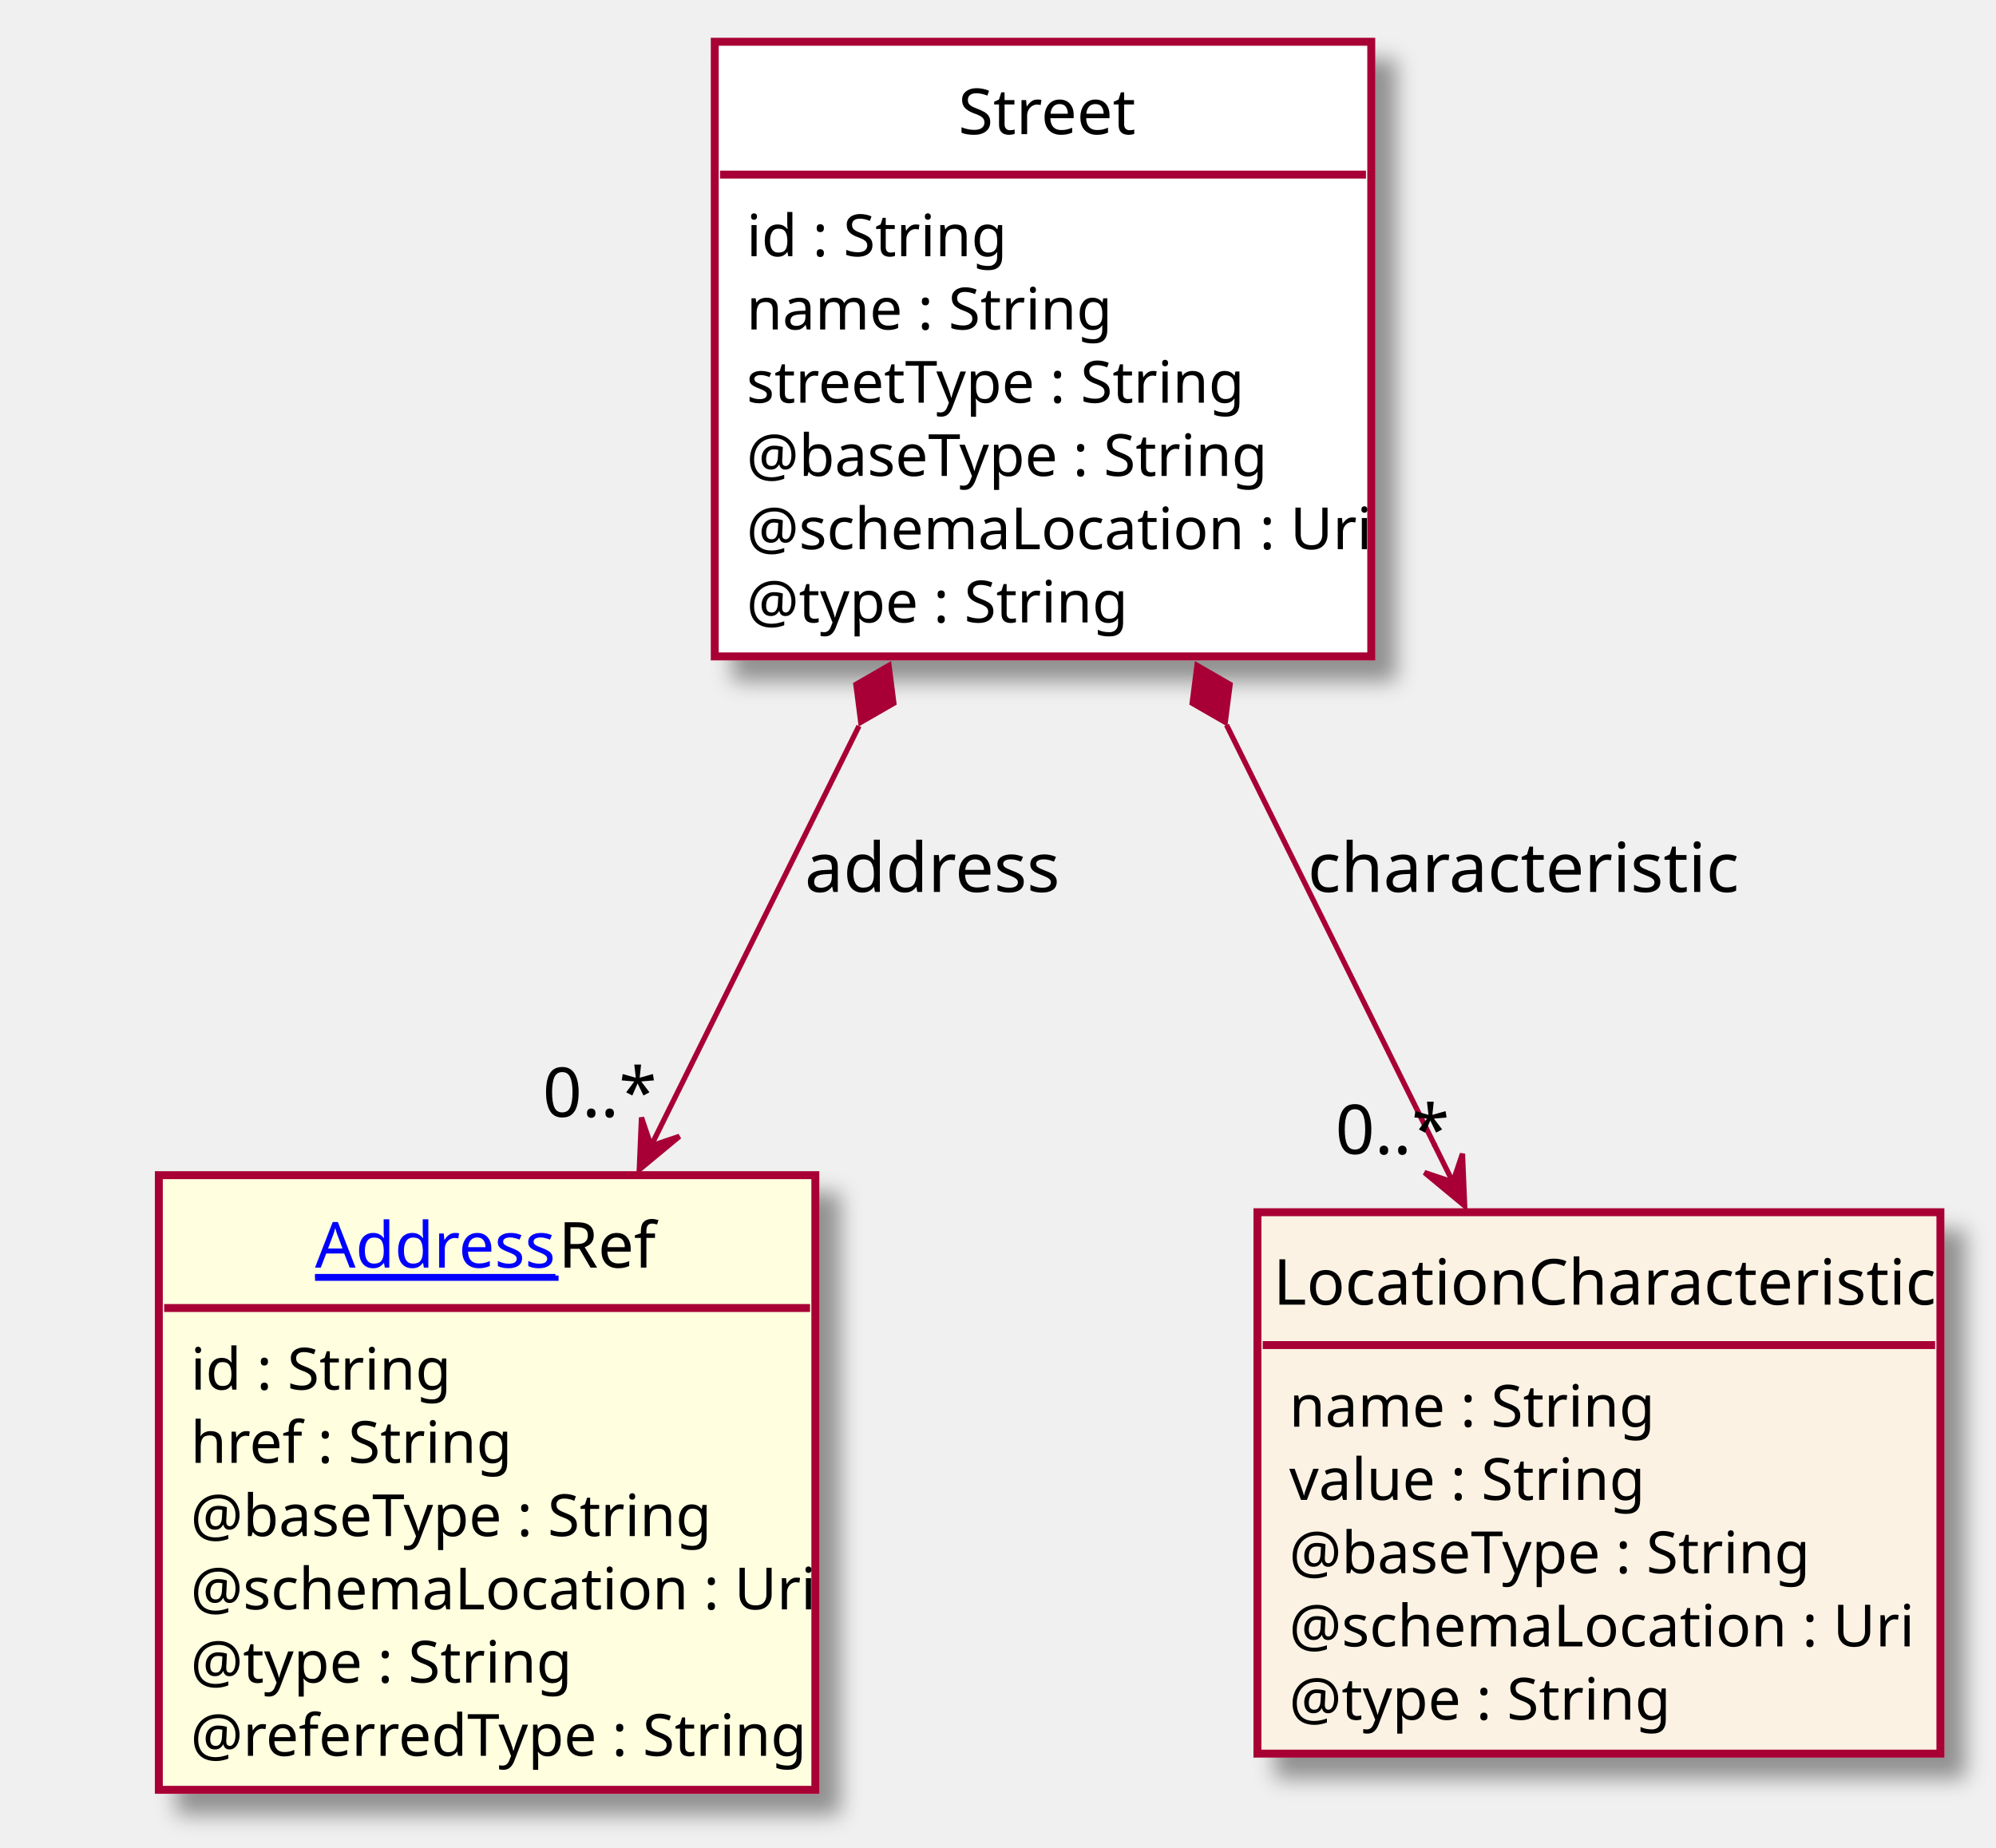
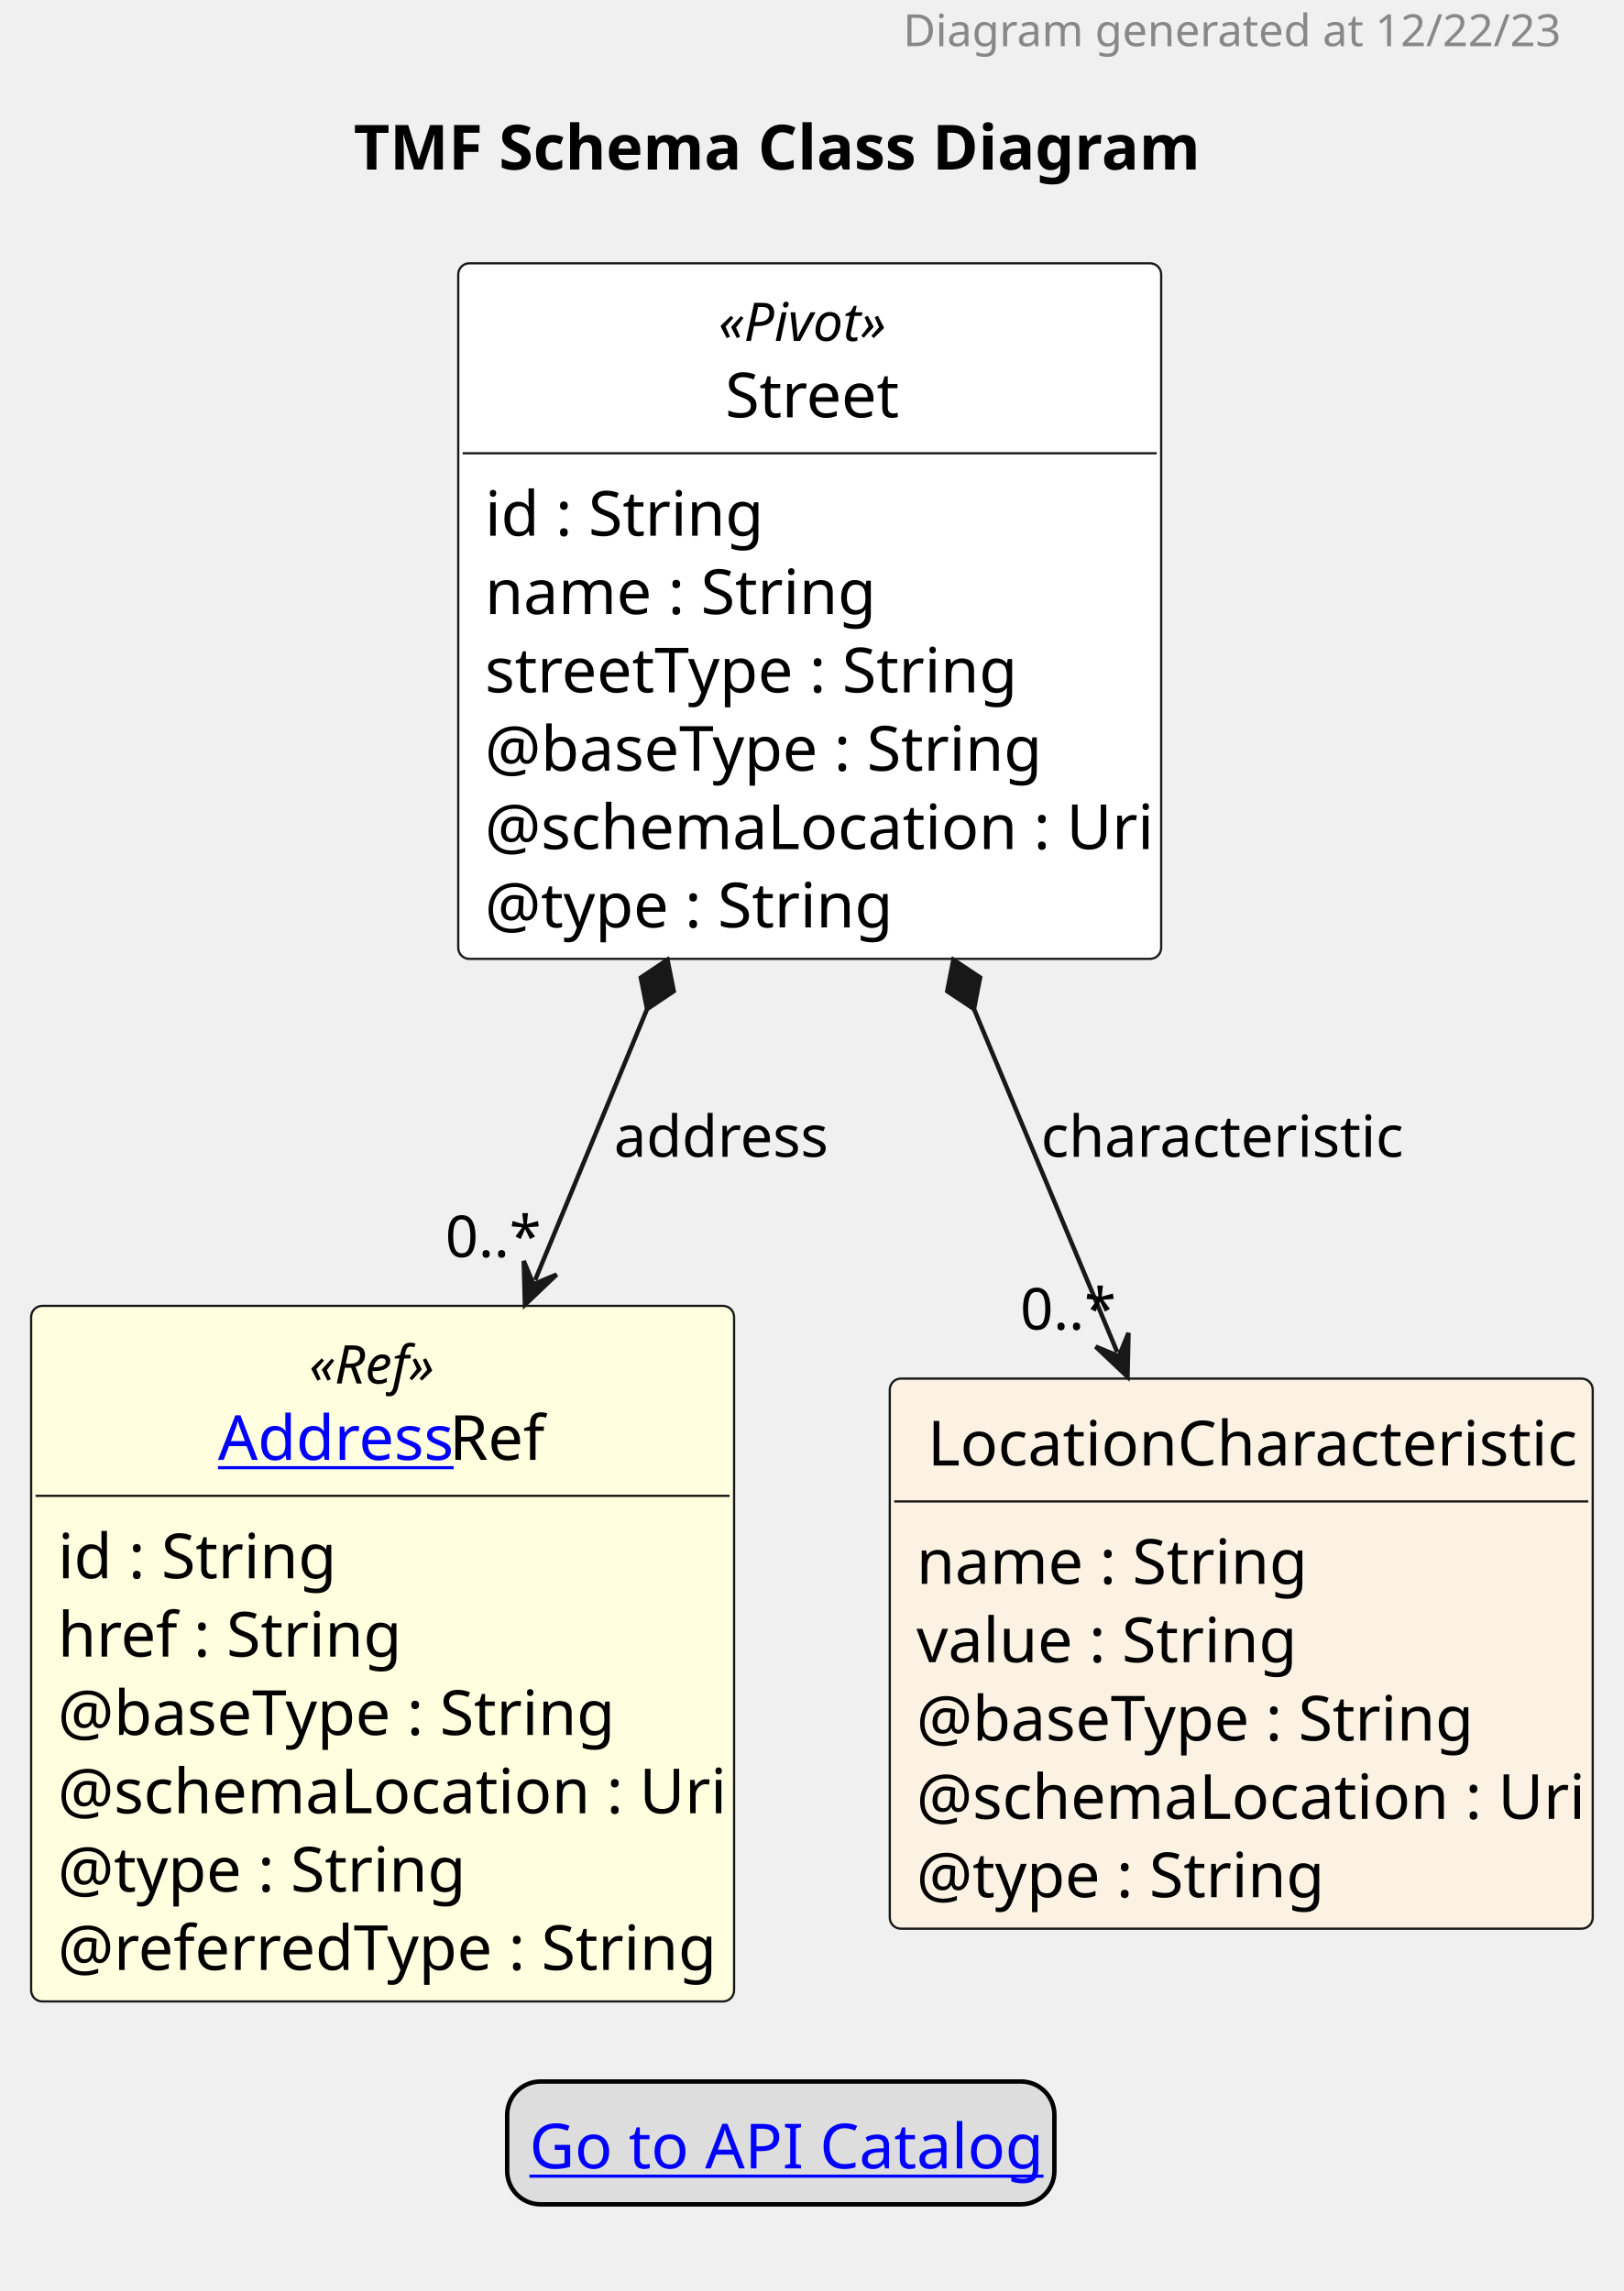
- <svg xmlns="http://www.w3.org/2000/svg" xmlns:xlink="http://www.w3.org/1999/xlink" contentScriptType="application/ecmascript" contentStyleType="text/css" height="349px" preserveAspectRatio="none" style="width:377px;height:349px;" version="1.1" viewBox="0 0 377 349" width="377px" zoomAndPan="magnify">
-   <defs>
-     <filter height="300%" id="f6aggwhwdu88s" width="300%" x="-1" y="-1">
-       <feGaussianBlur result="blurOut" stdDeviation="2.0" />
-       <feColorMatrix in="blurOut" result="blurOut2" type="matrix" values="0 0 0 0 0 0 0 0 0 0 0 0 0 0 0 0 0 0 .4 0" />
-       <feOffset dx="4.0" dy="4.0" in="blurOut2" result="blurOut3" />
-       <feBlend in="SourceGraphic" in2="blurOut3" mode="normal" />
-     </filter>
-   </defs>
+ <svg xmlns="http://www.w3.org/2000/svg" xmlns:xlink="http://www.w3.org/1999/xlink" contentStyleType="text/css" height="515px" preserveAspectRatio="none" style="width:365px;height:515px;background:#FFFFFF;" version="1.1" viewBox="0 0 365 515" width="365px" zoomAndPan="magnify">
+   <defs />
  <g>
-     <rect fill="#FFFFFF" filter="url(#f6aggwhwdu88s)" height="116.109" id="Street" style="stroke: #A80036; stroke-width: 1.5;" width="124" x="135" y="7.89" />
-     <text fill="#000000" font-family="sans-serif" font-size="12" lengthAdjust="spacingAndGlyphs" textLength="32" x="181" y="25.347">Street</text>
-     <line style="stroke: #A80036; stroke-width: 1.5;" x1="136" x2="258" y1="32.984" y2="32.984" />
-     <text fill="#000000" font-family="sans-serif" font-size="11" lengthAdjust="spacingAndGlyphs" textLength="45" x="141" y="48.403">id : String</text>
-     <text fill="#000000" font-family="sans-serif" font-size="11" lengthAdjust="spacingAndGlyphs" textLength="63" x="141" y="62.239">name : String</text>
-     <text fill="#000000" font-family="sans-serif" font-size="11" lengthAdjust="spacingAndGlyphs" textLength="89" x="141" y="76.075">streetType : String</text>
-     <text fill="#000000" font-family="sans-serif" font-size="11" lengthAdjust="spacingAndGlyphs" textLength="96" x="141" y="89.91">@baseType : String</text>
-     <text fill="#000000" font-family="sans-serif" font-size="11" lengthAdjust="spacingAndGlyphs" textLength="112" x="141" y="103.746">@schemaLocation : Uri</text>
-     <text fill="#000000" font-family="sans-serif" font-size="11" lengthAdjust="spacingAndGlyphs" textLength="69" x="141" y="117.582">@type : String</text>
-     <rect fill="#FFFFE0" filter="url(#f6aggwhwdu88s)" height="116.109" id="AddressRef" style="stroke: #A80036; stroke-width: 1.5;" width="124" x="30" y="222" />
-     <a target="_top" xlink:actuate="onRequest" xlink:href="Address.svg" xlink:show="new" xlink:title="Address.svg" xlink:type="simple">
-       <text fill="#0000FF" font-family="sans-serif" font-size="12" lengthAdjust="spacingAndGlyphs" text-decoration="underline" textLength="46" x="59.5" y="239.457">Address</text>
-       <line style="stroke: #0000FF; stroke-width: 1.0;" x1="59.5" x2="105.5" y1="241.457" y2="241.457" />
+     <text fill="#888888" font-family="sans-serif" font-size="10" lengthAdjust="spacing" textLength="148" x="203" y="10.381">Diagram generated at 12/22/23</text>
+     <text fill="#000000" font-family="sans-serif" font-size="14" font-weight="bold" lengthAdjust="spacing" textLength="192" x="79.5" y="38.111">TMF Schema Class Diagram</text>
+     <g id="elem_Street">
+       <rect codeLine="20" fill="#FFFFFF" height="156.359" id="Street" rx="2.5" ry="2.5" style="stroke:#181818;stroke-width:0.5;" width="158" x="103" y="59.188" />
+       <text fill="#000000" font-family="sans-serif" font-size="12" font-style="italic" lengthAdjust="spacing" textLength="41" x="161.5" y="76.644">«Pivot»</text>
+       <text fill="#000000" font-family="sans-serif" font-size="14" lengthAdjust="spacing" textLength="38" x="163" y="93.814">Street</text>
+       <line style="stroke:#181818;stroke-width:0.5;" x1="104" x2="260" y1="101.891" y2="101.891" />
+       <text fill="#000000" font-family="sans-serif" font-size="14" lengthAdjust="spacing" textLength="60" x="109" y="120.424">id : String</text>
+       <text fill="#000000" font-family="sans-serif" font-size="14" lengthAdjust="spacing" textLength="84" x="109" y="138.033">name : String</text>
+       <text fill="#000000" font-family="sans-serif" font-size="14" lengthAdjust="spacing" textLength="117" x="109" y="155.643">streetType : String</text>
+       <text fill="#000000" font-family="sans-serif" font-size="14" lengthAdjust="spacing" textLength="126" x="109" y="173.252">@baseType : String</text>
+       <text fill="#000000" font-family="sans-serif" font-size="14" lengthAdjust="spacing" textLength="146" x="109" y="190.861">@schemaLocation : Uri</text>
+       <text fill="#000000" font-family="sans-serif" font-size="14" lengthAdjust="spacing" textLength="90" x="109" y="208.471">@type : String</text>
+     </g>
+     <g id="elem_AddressRef">
+       <rect codeLine="29" fill="#FFFFE0" height="156.359" id="AddressRef" rx="2.5" ry="2.5" style="stroke:#181818;stroke-width:0.5;" width="158" x="7" y="293.548" />
+       <text fill="#000000" font-family="sans-serif" font-size="12" font-style="italic" lengthAdjust="spacing" textLength="33" x="69.5" y="311.005">«Ref»</text>
+       <a href="Address.svg" target="_top" title="Address.svg" xlink:actuate="onRequest" xlink:href="Address.svg" xlink:show="new" xlink:title="Address.svg" xlink:type="simple">
+         <text fill="#0000FF" font-family="sans-serif" font-size="14" lengthAdjust="spacing" text-decoration="underline" textLength="52" x="49" y="328.175">Address</text>
+       </a>
+       <text fill="#000000" font-family="sans-serif" font-size="14" lengthAdjust="spacing" textLength="22" x="101" y="328.175">Ref</text>
+       <line style="stroke:#181818;stroke-width:0.5;" x1="8" x2="164" y1="336.251" y2="336.251" />
+       <text fill="#000000" font-family="sans-serif" font-size="14" lengthAdjust="spacing" textLength="60" x="13" y="354.784">id : String</text>
+       <text fill="#000000" font-family="sans-serif" font-size="14" lengthAdjust="spacing" textLength="74" x="13" y="372.393">href : String</text>
+       <text fill="#000000" font-family="sans-serif" font-size="14" lengthAdjust="spacing" textLength="126" x="13" y="390.003">@baseType : String</text>
+       <text fill="#000000" font-family="sans-serif" font-size="14" lengthAdjust="spacing" textLength="146" x="13" y="407.612">@schemaLocation : Uri</text>
+       <text fill="#000000" font-family="sans-serif" font-size="14" lengthAdjust="spacing" textLength="90" x="13" y="425.221">@type : String</text>
+       <text fill="#000000" font-family="sans-serif" font-size="14" lengthAdjust="spacing" textLength="146" x="13" y="442.831">@referredType : String</text>
+     </g>
+     <g id="elem_LocationCharacteristic">
+       <rect codeLine="38" fill="#FCF2E3" height="123.656" id="LocationCharacteristic" rx="2.5" ry="2.5" style="stroke:#181818;stroke-width:0.5;" width="158" x="200" y="309.897" />
+       <text fill="#000000" font-family="sans-serif" font-size="14" lengthAdjust="spacing" textLength="141" x="208.5" y="329.431">LocationCharacteristic</text>
+       <line style="stroke:#181818;stroke-width:0.5;" x1="201" x2="357" y1="337.507" y2="337.507" />
+       <text fill="#000000" font-family="sans-serif" font-size="14" lengthAdjust="spacing" textLength="84" x="206" y="356.04">name : String</text>
+       <text fill="#000000" font-family="sans-serif" font-size="14" lengthAdjust="spacing" textLength="83" x="206" y="373.649">value : String</text>
+       <text fill="#000000" font-family="sans-serif" font-size="14" lengthAdjust="spacing" textLength="126" x="206" y="391.259">@baseType : String</text>
+       <text fill="#000000" font-family="sans-serif" font-size="14" lengthAdjust="spacing" textLength="146" x="206" y="408.868">@schemaLocation : Uri</text>
+       <text fill="#000000" font-family="sans-serif" font-size="14" lengthAdjust="spacing" textLength="90" x="206" y="426.478">@type : String</text>
+     </g>
+     <g id="link_Street_AddressRef">
+       <path codeLine="48" d="M145.447,226.828 C135.137,251.778 130.591,262.792 120.281,287.752 " fill="none" id="Street-AddressRef" style="stroke:#181818;stroke-width:1.0;" />
+       <polygon fill="#181818" points="150.03,215.738,144.042,219.755,145.447,226.828,151.435,222.81,150.03,215.738" style="stroke:#181818;stroke-width:1.0;" />
+       <polygon fill="#181818" points="117.99,293.298,125.123,286.506,119.899,288.676,117.729,283.452,117.99,293.298" style="stroke:#181818;stroke-width:1.0;" />
+       <text fill="#000000" font-family="sans-serif" font-size="13" lengthAdjust="spacing" textLength="46" x="138" y="260.043">address</text>
+       <text fill="#000000" font-family="sans-serif" font-size="13" lengthAdjust="spacing" textLength="20" x="100.086" y="282.572">0..*</text>
+     </g>
+     <g id="link_Street_LocationCharacteristic">
+       <path codeLine="50" d="M218.922,226.812 C231.652,257.312 239.128,275.231 251.118,303.941 " fill="none" id="Street-LocationCharacteristic" style="stroke:#181818;stroke-width:1.0;" />
+       <polygon fill="#181818" points="214.3,215.738,212.92,222.815,218.922,226.812,220.302,219.734,214.3,215.738" style="stroke:#181818;stroke-width:1.0;" />
+       <polygon fill="#181818" points="253.43,309.478,253.653,299.631,251.503,304.864,246.271,302.714,253.43,309.478" style="stroke:#181818;stroke-width:1.0;" />
+       <text fill="#000000" font-family="sans-serif" font-size="13" lengthAdjust="spacing" textLength="78" x="234" y="260.043">characteristic</text>
+       <text fill="#000000" font-family="sans-serif" font-size="13" lengthAdjust="spacing" textLength="20" x="229.317" y="298.87">0..*</text>
+     </g>
+     <rect fill="#DDDDDD" height="27.609" id="_legend" rx="7.5" ry="7.5" style="stroke:#000000;stroke-width:1.0;" width="123" x="114" y="467.907" />
+     <a href="index.htm" target="_top" title="index.htm" xlink:actuate="onRequest" xlink:href="index.htm" xlink:show="new" xlink:title="index.htm" xlink:type="simple">
+       <text fill="#0000FF" font-family="sans-serif" font-size="14" lengthAdjust="spacing" text-decoration="underline" textLength="113" x="119" y="487.44">Go to API Catalog</text>
    </a>
-     <text fill="#000000" font-family="sans-serif" font-size="12" lengthAdjust="spacingAndGlyphs" textLength="19" x="105.5" y="239.457">Ref</text>
-     <line style="stroke: #A80036; stroke-width: 1.5;" x1="31" x2="153" y1="247.094" y2="247.094" />
-     <text fill="#000000" font-family="sans-serif" font-size="11" lengthAdjust="spacingAndGlyphs" textLength="45" x="36" y="262.513">id : String</text>
-     <text fill="#000000" font-family="sans-serif" font-size="11" lengthAdjust="spacingAndGlyphs" textLength="57" x="36" y="276.349">href : String</text>
-     <text fill="#000000" font-family="sans-serif" font-size="11" lengthAdjust="spacingAndGlyphs" textLength="96" x="36" y="290.185">@baseType : String</text>
-     <text fill="#000000" font-family="sans-serif" font-size="11" lengthAdjust="spacingAndGlyphs" textLength="112" x="36" y="304.021">@schemaLocation : Uri</text>
-     <text fill="#000000" font-family="sans-serif" font-size="11" lengthAdjust="spacingAndGlyphs" textLength="69" x="36" y="317.856">@type : String</text>
-     <text fill="#000000" font-family="sans-serif" font-size="11" lengthAdjust="spacingAndGlyphs" textLength="112" x="36" y="331.692">@referredType : String</text>
-     <rect fill="#FCF2E3" filter="url(#f6aggwhwdu88s)" height="102.273" id="LocationCharacteristic" style="stroke: #A80036; stroke-width: 1.5;" width="129" x="237.5" y="229" />
-     <text fill="#000000" font-family="sans-serif" font-size="12" lengthAdjust="spacingAndGlyphs" textLength="123" x="240.5" y="246.457">LocationCharacteristic</text>
-     <line style="stroke: #A80036; stroke-width: 1.5;" x1="238.5" x2="365.5" y1="254.094" y2="254.094" />
-     <text fill="#000000" font-family="sans-serif" font-size="11" lengthAdjust="spacingAndGlyphs" textLength="63" x="243.5" y="269.513">name : String</text>
-     <text fill="#000000" font-family="sans-serif" font-size="11" lengthAdjust="spacingAndGlyphs" textLength="63" x="243.5" y="283.349">value : String</text>
-     <text fill="#000000" font-family="sans-serif" font-size="11" lengthAdjust="spacingAndGlyphs" textLength="96" x="243.5" y="297.185">@baseType : String</text>
-     <text fill="#000000" font-family="sans-serif" font-size="11" lengthAdjust="spacingAndGlyphs" textLength="112" x="243.5" y="311.021">@schemaLocation : Uri</text>
-     <text fill="#000000" font-family="sans-serif" font-size="11" lengthAdjust="spacingAndGlyphs" textLength="69" x="243.5" y="324.856">@type : String</text>
-     <path d="M162.24,137.15 C150.74,160.37 137.95,186.19 126.48,209.37 " fill="none" id="Street-AddressRef" style="stroke: #A80036; stroke-width: 1.0;" />
-     <polygon fill="#A80036" points="120.75,220.95,128.331,214.663,122.971,216.47,121.163,211.11,120.75,220.95" style="stroke: #A80036; stroke-width: 1.0;" />
-     <line style="stroke: #A80036; stroke-width: 1.0;" x1="122.971" x2="126.515" y1="216.47" y2="209.3" />
-     <polygon fill="#A80036" points="167.91,125.69,161.661,129.289,162.58,136.441,168.829,132.842,167.91,125.69" style="stroke: #A80036; stroke-width: 1.0;" />
-     <text fill="#000000" font-family="sans-serif" font-size="13" lengthAdjust="spacingAndGlyphs" textLength="46" x="152" y="168.495">address</text>
-     <text fill="#000000" font-family="sans-serif" font-size="13" lengthAdjust="spacingAndGlyphs" textLength="20" x="102.498" y="210.983">0..*</text>
-     <path d="M231.66,136.95 C244.38,162.62 258.67,191.5 271.04,216.47 " fill="none" id="Street-LocationCharacteristic" style="stroke: #A80036; stroke-width: 1.0;" />
-     <polygon fill="#A80036" points="276.64,227.79,276.227,217.95,274.419,223.31,269.059,221.503,276.64,227.79" style="stroke: #A80036; stroke-width: 1.0;" />
-     <line style="stroke: #A80036; stroke-width: 1.0;" x1="274.419" x2="270.875" y1="223.31" y2="216.14" />
-     <polygon fill="#A80036" points="226.09,125.69,225.171,132.842,231.42,136.441,232.339,129.289,226.09,125.69" style="stroke: #A80036; stroke-width: 1.0;" />
-     <text fill="#000000" font-family="sans-serif" font-size="13" lengthAdjust="spacingAndGlyphs" textLength="78" x="247" y="168.495">characteristic</text>
-     <text fill="#000000" font-family="sans-serif" font-size="13" lengthAdjust="spacingAndGlyphs" textLength="20" x="252.215" y="217.996">0..*</text>
  </g>
</svg>
